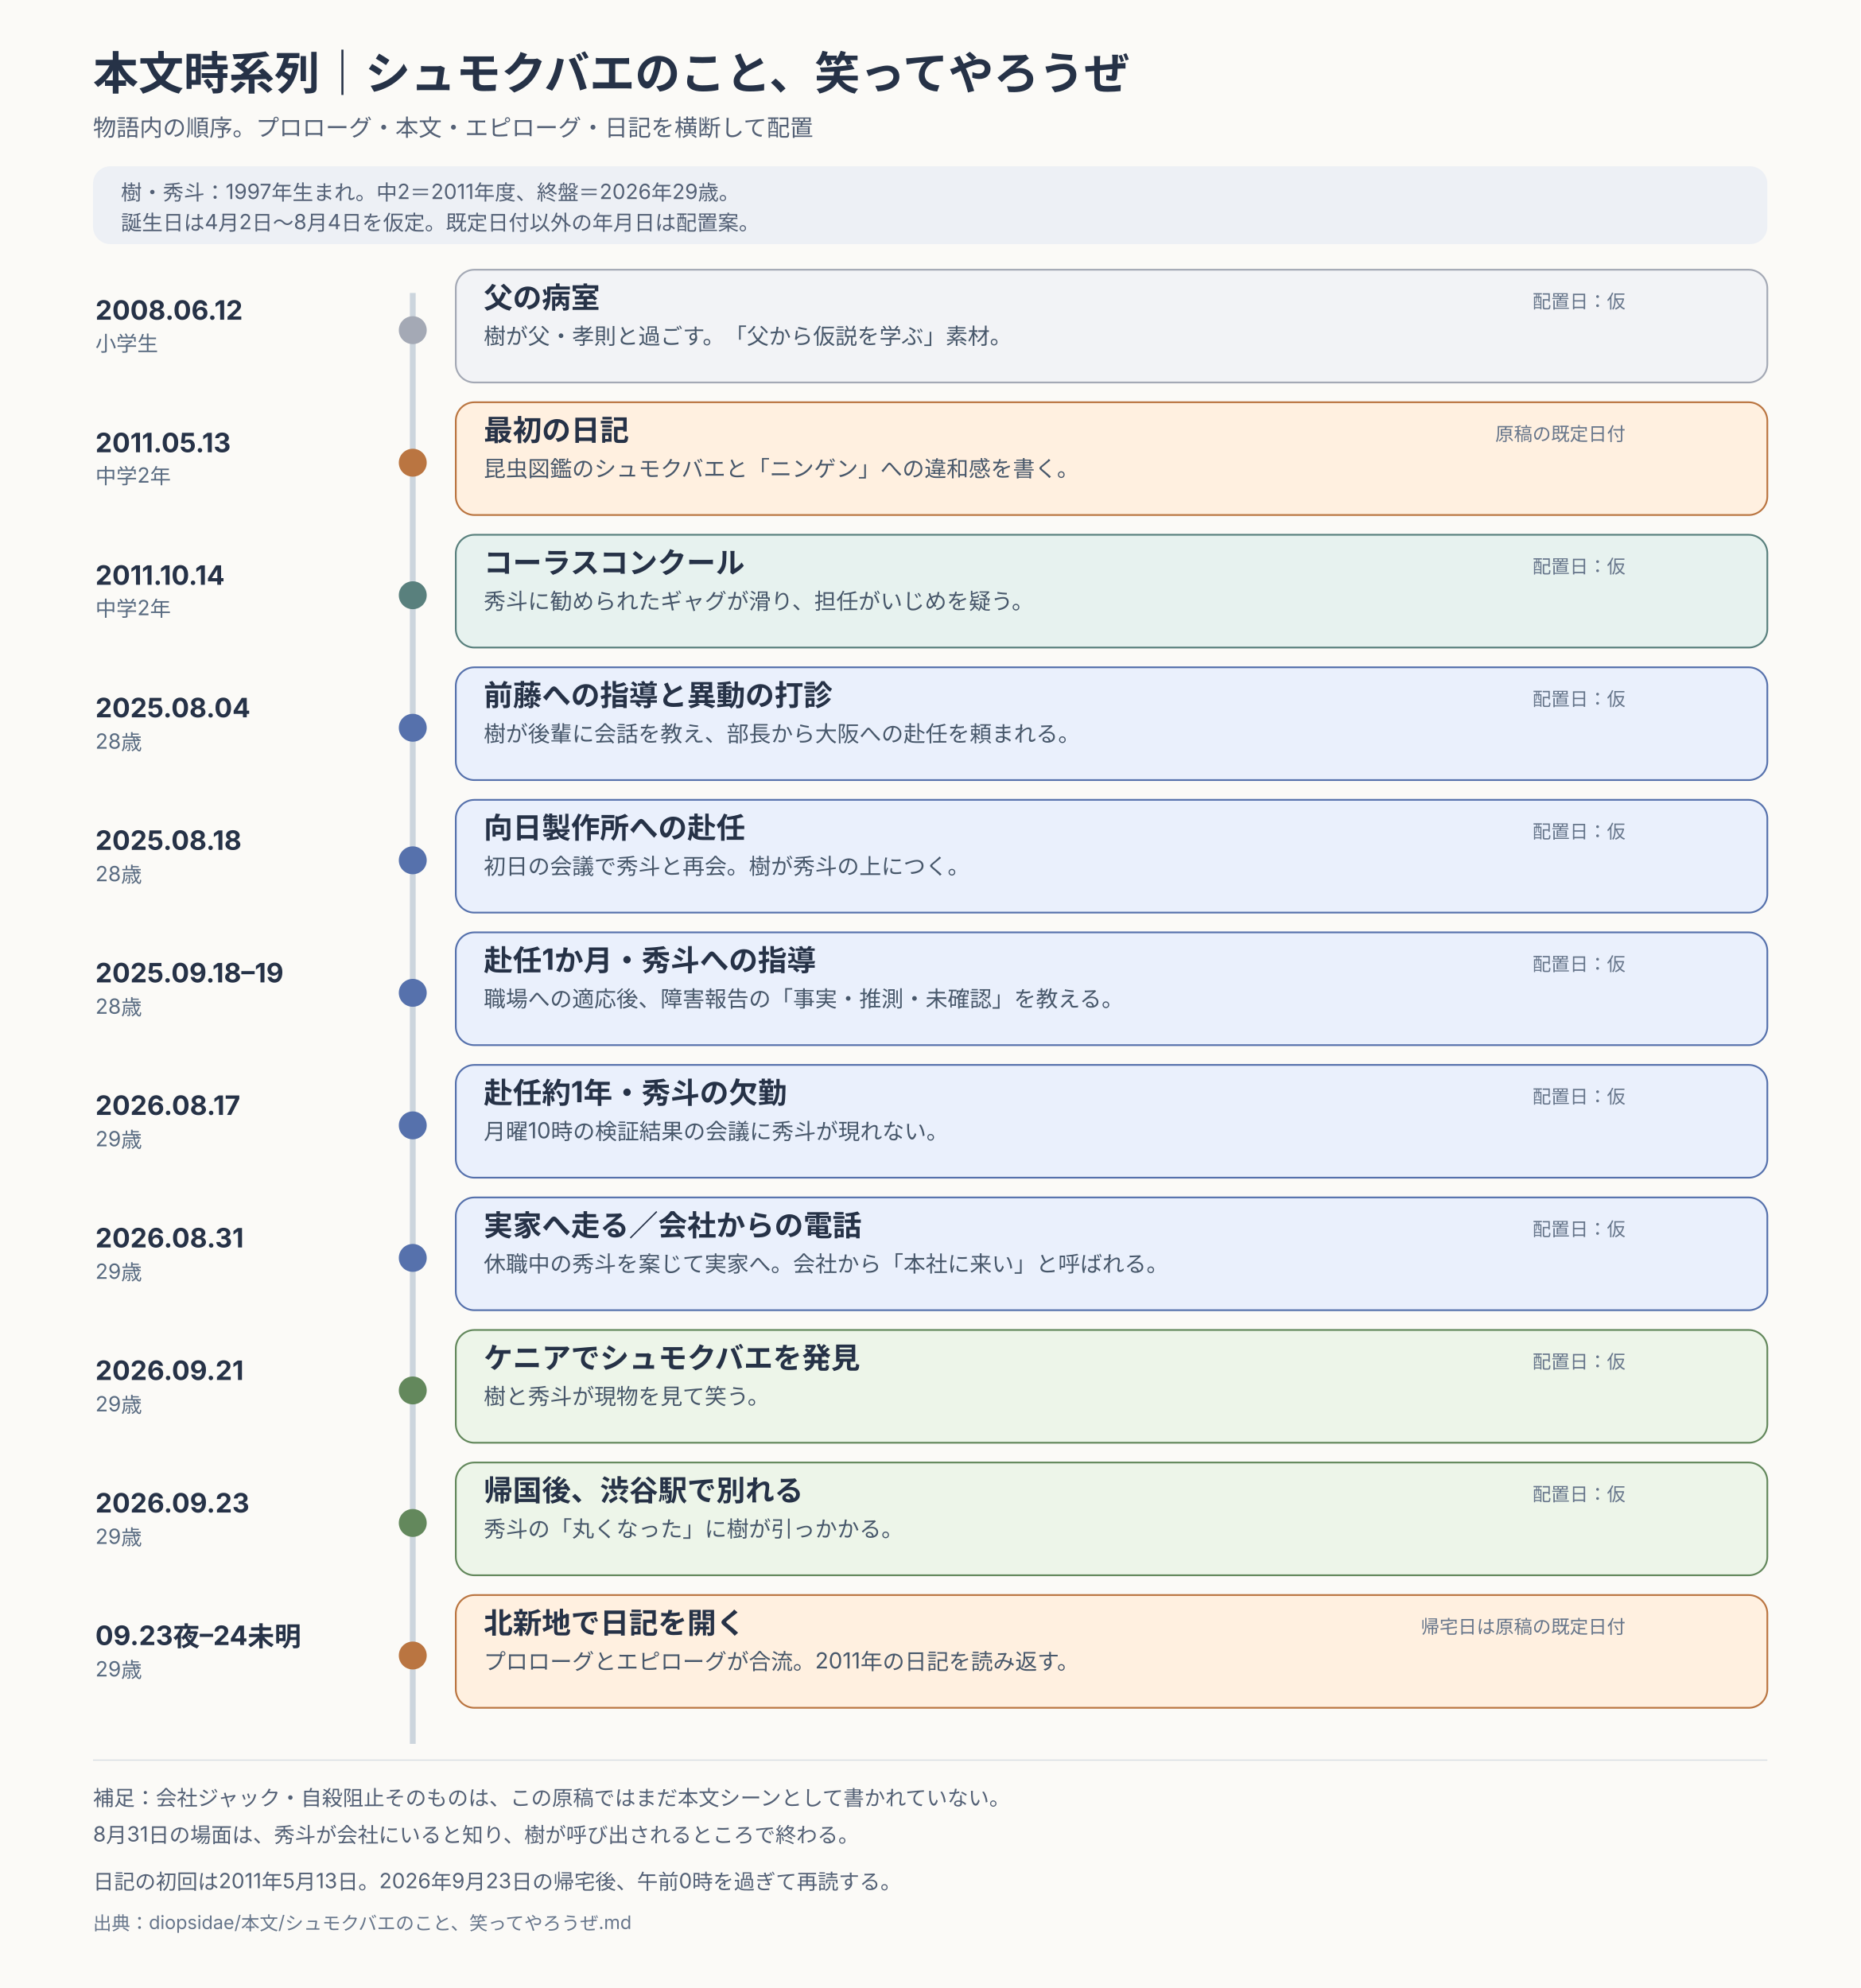
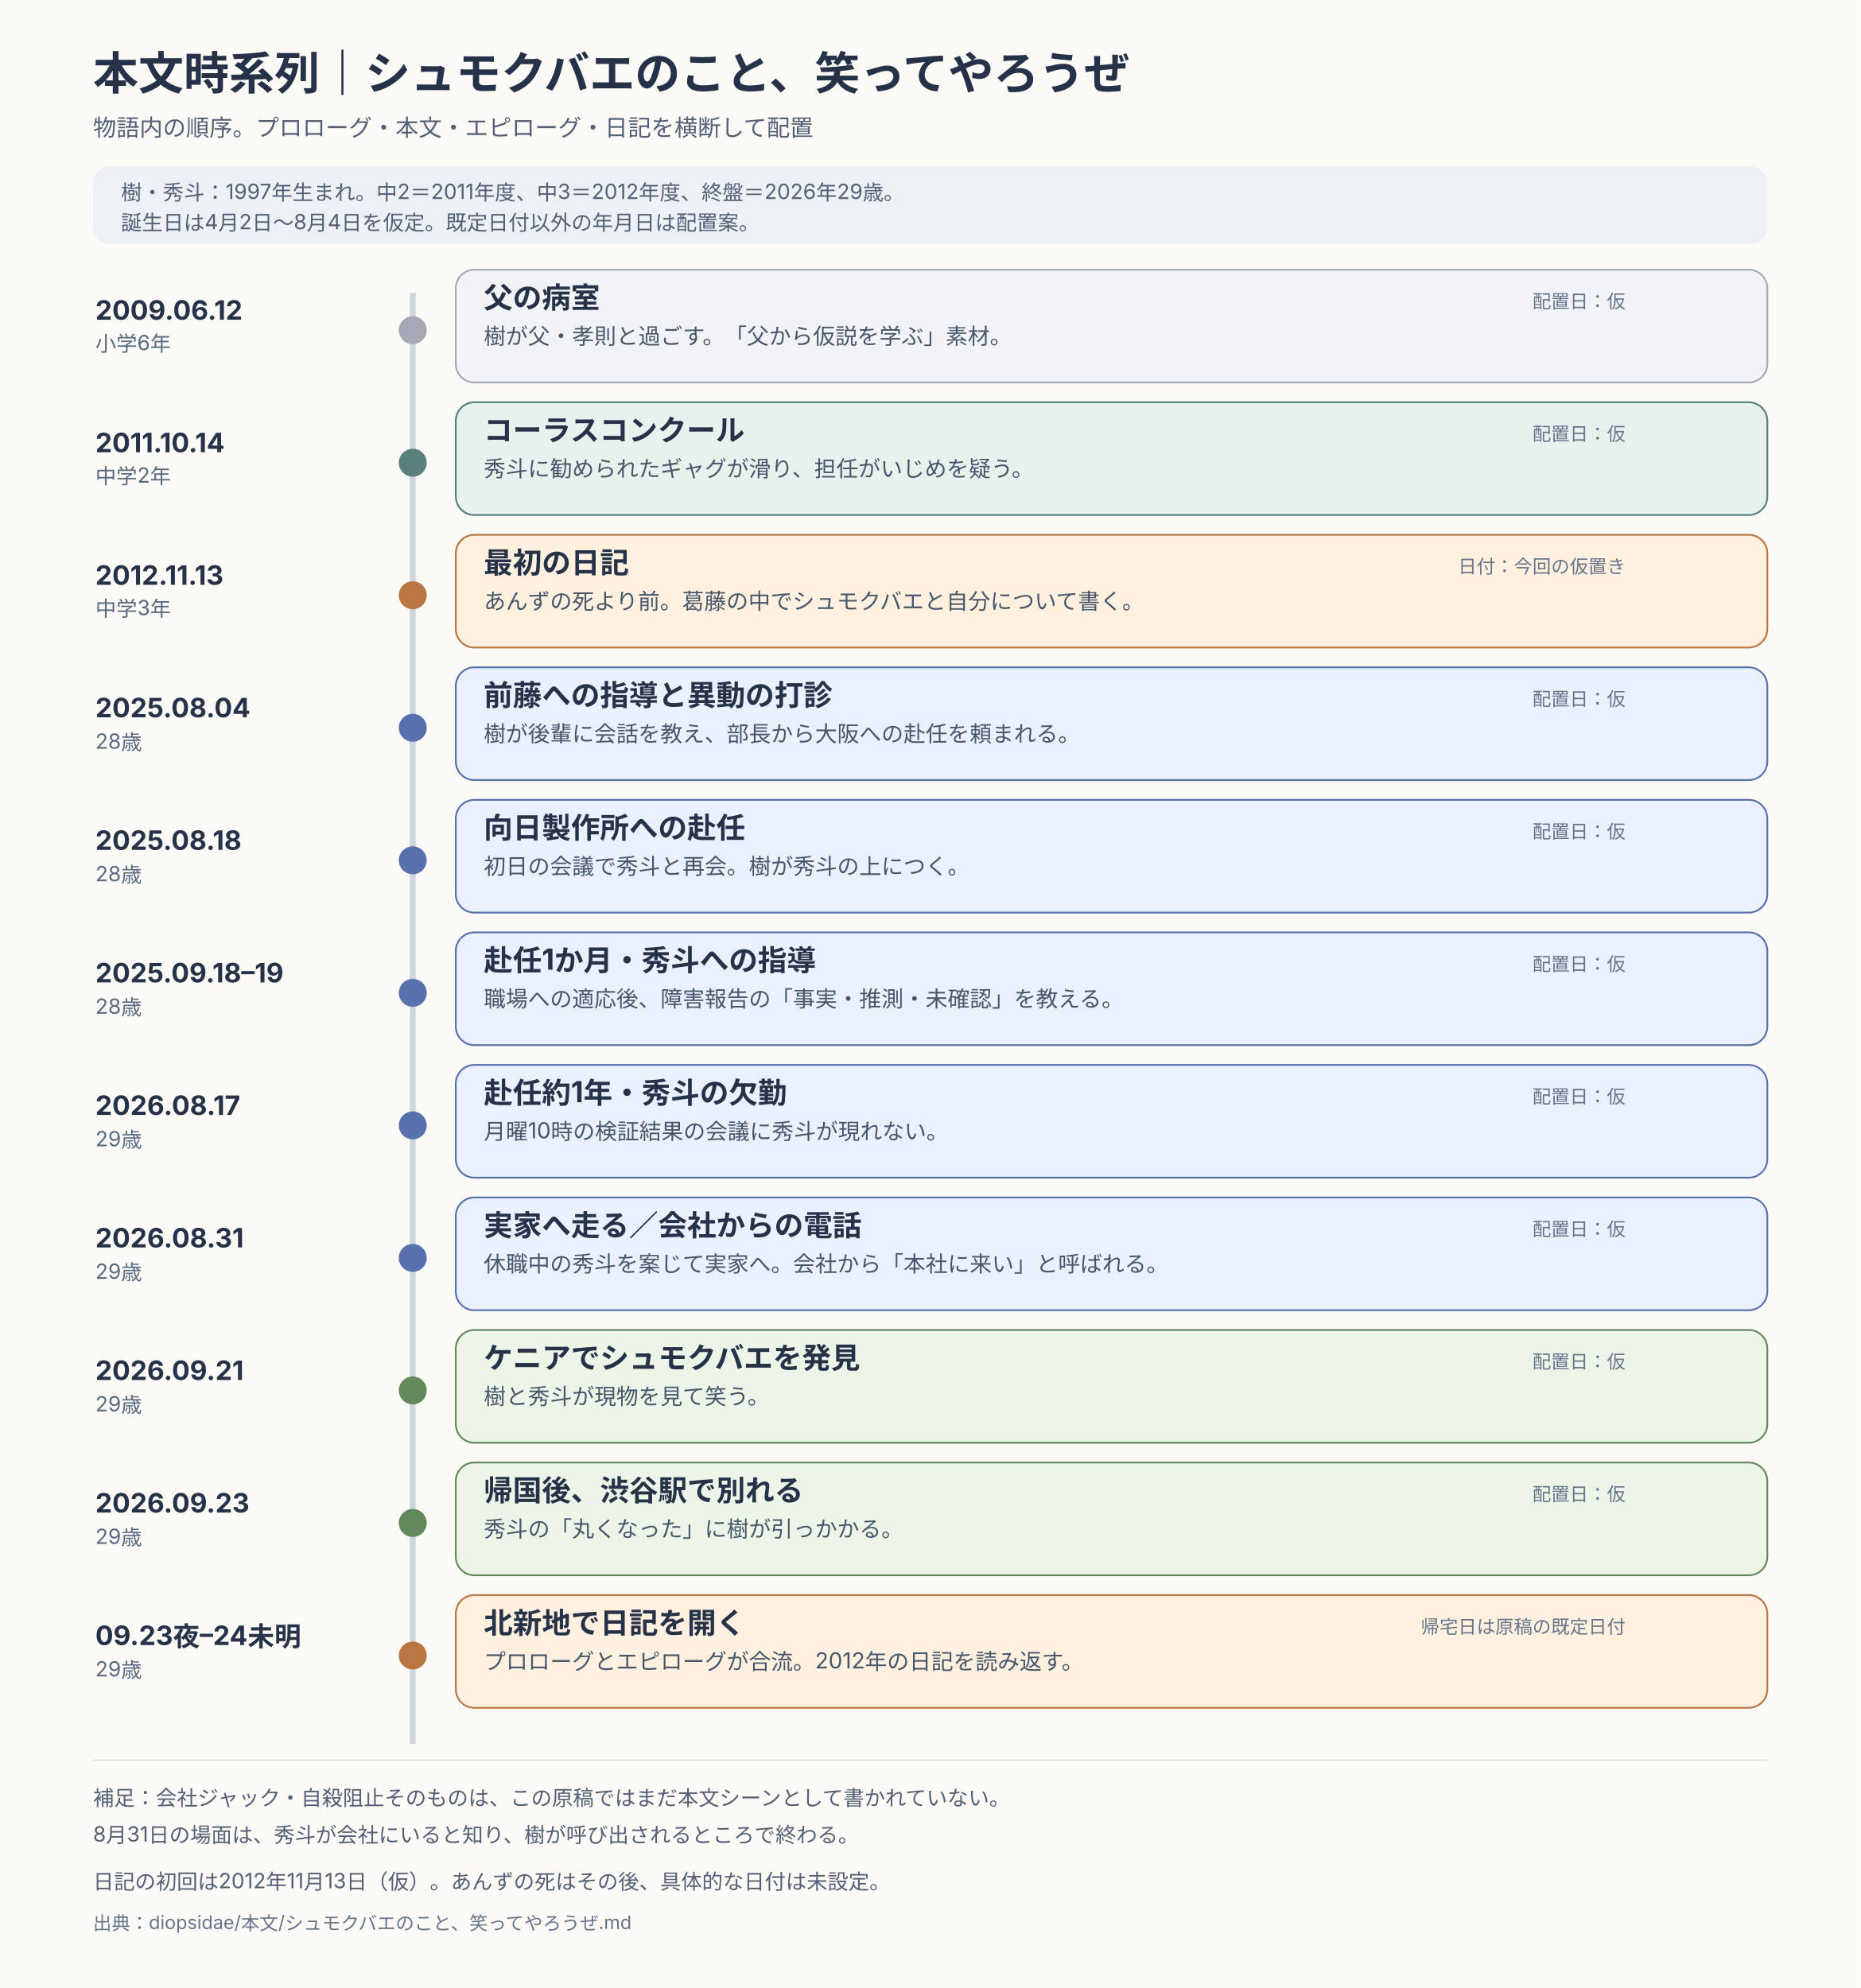
<svg xmlns="http://www.w3.org/2000/svg" width="1600" height="1710" viewBox="0 0 1600 1710" role="img" aria-labelledby="title desc">
  <rect width="1600" height="1710" fill="#fbfaf7" />
  <style>text{font-family:-apple-system,BlinkMacSystemFont,"Hiragino Sans","Yu Gothic",sans-serif;fill:#263247} .title{font-size:39px;font-weight:700}.sub{font-size:20px;fill:#536075}.date{font-size:23px;font-weight:700}.age{font-size:18px;fill:#596b81}.event{font-size:25px;font-weight:700}.detail{font-size:19px;fill:#47576a}.tag{font-size:16px;fill:#66758a}.year{font-size:22px;font-weight:700;fill:#66758a}.note{font-size:18px;fill:#536075}</style>
  <text x="80" y="77" class="title">本文時系列｜シュモクバエのこと、笑ってやろうぜ</text>
  <text x="80" y="117" class="sub">物語内の順序。プロローグ・本文・エピローグ・日記を横断して配置</text>
  <rect x="80" y="143" width="1440" height="67" rx="15" fill="#edf0f5" />
-   <text x="104" y="172" class="note">樹・秀斗：1997年生まれ。中2＝2011年度、終盤＝2026年29歳。</text>
+   <text x="104" y="172" class="note">樹・秀斗：1997年生まれ。中2＝2011年度、中3＝2012年度、終盤＝2026年29歳。</text>
  <text x="104" y="198" class="note">誕生日は4月2日〜8月4日を仮定。既定日付以外の年月日は配置案。</text>
  <line x1="355" y1="252" x2="355" y2="1500" stroke="#ccd5dd" stroke-width="5" />
-   <text x="82" y="275" class="date">2008.06.12</text>
-   <text x="82" y="302" class="age">小学生</text>
+   <text x="82" y="275" class="date">2009.06.12</text>
+   <text x="82" y="302" class="age">小学6年</text>
  <circle cx="355" cy="284" r="12" fill="#a4a9b5" />
  <rect x="392" y="232" width="1128" height="97" rx="16" fill="#f2f3f6" stroke="#a4a9b5" stroke-width="1.5" />
  <text x="416" y="265" class="event">父の病室</text>
  <text x="416" y="296" class="detail">樹が父・孝則と過ごす。「父から仮説を学ぶ」素材。</text>
  <text x="1398" y="265" class="tag" text-anchor="end">配置日：仮</text>
-   <text x="82" y="389" class="date">2011.05.13</text>
+   <text x="82" y="389" class="date">2011.10.14</text>
  <text x="82" y="416" class="age">中学2年</text>
-   <circle cx="355" cy="398" r="12" fill="#ba7541" />
-   <rect x="392" y="346" width="1128" height="97" rx="16" fill="#fff0e0" stroke="#ba7541" stroke-width="1.5" />
-   <text x="416" y="379" class="event">最初の日記</text>
-   <text x="416" y="410" class="detail">昆虫図鑑のシュモクバエと「ニンゲン」への違和感を書く。</text>
-   <text x="1398" y="379" class="tag" text-anchor="end">原稿の既定日付</text>
-   <text x="82" y="503" class="date">2011.10.14</text>
-   <text x="82" y="530" class="age">中学2年</text>
-   <circle cx="355" cy="512" r="12" fill="#59807d" />
-   <rect x="392" y="460" width="1128" height="97" rx="16" fill="#e7f2ef" stroke="#59807d" stroke-width="1.5" />
-   <text x="416" y="493" class="event">コーラスコンクール</text>
-   <text x="416" y="524" class="detail">秀斗に勧められたギャグが滑り、担任がいじめを疑う。</text>
-   <text x="1398" y="493" class="tag" text-anchor="end">配置日：仮</text>
+   <circle cx="355" cy="398" r="12" fill="#59807d" />
+   <rect x="392" y="346" width="1128" height="97" rx="16" fill="#e7f2ef" stroke="#59807d" stroke-width="1.5" />
+   <text x="416" y="379" class="event">コーラスコンクール</text>
+   <text x="416" y="410" class="detail">秀斗に勧められたギャグが滑り、担任がいじめを疑う。</text>
+   <text x="1398" y="379" class="tag" text-anchor="end">配置日：仮</text>
+   <text x="82" y="503" class="date">2012.11.13</text>
+   <text x="82" y="530" class="age">中学3年</text>
+   <circle cx="355" cy="512" r="12" fill="#ba7541" />
+   <rect x="392" y="460" width="1128" height="97" rx="16" fill="#fff0e0" stroke="#ba7541" stroke-width="1.5" />
+   <text x="416" y="493" class="event">最初の日記</text>
+   <text x="416" y="524" class="detail">あんずの死より前。葛藤の中でシュモクバエと自分について書く。</text>
+   <text x="1398" y="493" class="tag" text-anchor="end">日付：今回の仮置き</text>
  <text x="82" y="617" class="date">2025.08.04</text>
  <text x="82" y="644" class="age">28歳</text>
  <circle cx="355" cy="626" r="12" fill="#5671ac" />
  <rect x="392" y="574" width="1128" height="97" rx="16" fill="#eaf0fc" stroke="#5671ac" stroke-width="1.5" />
  <text x="416" y="607" class="event">前藤への指導と異動の打診</text>
  <text x="416" y="638" class="detail">樹が後輩に会話を教え、部長から大阪への赴任を頼まれる。</text>
  <text x="1398" y="607" class="tag" text-anchor="end">配置日：仮</text>
  <text x="82" y="731" class="date">2025.08.18</text>
  <text x="82" y="758" class="age">28歳</text>
  <circle cx="355" cy="740" r="12" fill="#5671ac" />
  <rect x="392" y="688" width="1128" height="97" rx="16" fill="#eaf0fc" stroke="#5671ac" stroke-width="1.5" />
  <text x="416" y="721" class="event">向日製作所への赴任</text>
  <text x="416" y="752" class="detail">初日の会議で秀斗と再会。樹が秀斗の上につく。</text>
  <text x="1398" y="721" class="tag" text-anchor="end">配置日：仮</text>
  <text x="82" y="845" class="date">2025.09.18–19</text>
  <text x="82" y="872" class="age">28歳</text>
  <circle cx="355" cy="854" r="12" fill="#5671ac" />
  <rect x="392" y="802" width="1128" height="97" rx="16" fill="#eaf0fc" stroke="#5671ac" stroke-width="1.5" />
  <text x="416" y="835" class="event">赴任1か月・秀斗への指導</text>
  <text x="416" y="866" class="detail">職場への適応後、障害報告の「事実・推測・未確認」を教える。</text>
  <text x="1398" y="835" class="tag" text-anchor="end">配置日：仮</text>
  <text x="82" y="959" class="date">2026.08.17</text>
  <text x="82" y="986" class="age">29歳</text>
  <circle cx="355" cy="968" r="12" fill="#5671ac" />
  <rect x="392" y="916" width="1128" height="97" rx="16" fill="#eaf0fc" stroke="#5671ac" stroke-width="1.5" />
  <text x="416" y="949" class="event">赴任約1年・秀斗の欠勤</text>
  <text x="416" y="980" class="detail">月曜10時の検証結果の会議に秀斗が現れない。</text>
  <text x="1398" y="949" class="tag" text-anchor="end">配置日：仮</text>
  <text x="82" y="1073" class="date">2026.08.31</text>
  <text x="82" y="1100" class="age">29歳</text>
  <circle cx="355" cy="1082" r="12" fill="#5671ac" />
  <rect x="392" y="1030" width="1128" height="97" rx="16" fill="#eaf0fc" stroke="#5671ac" stroke-width="1.5" />
  <text x="416" y="1063" class="event">実家へ走る／会社からの電話</text>
  <text x="416" y="1094" class="detail">休職中の秀斗を案じて実家へ。会社から「本社に来い」と呼ばれる。</text>
  <text x="1398" y="1063" class="tag" text-anchor="end">配置日：仮</text>
  <text x="82" y="1187" class="date">2026.09.21</text>
  <text x="82" y="1214" class="age">29歳</text>
  <circle cx="355" cy="1196" r="12" fill="#63885c" />
  <rect x="392" y="1144" width="1128" height="97" rx="16" fill="#edf5e9" stroke="#63885c" stroke-width="1.5" />
  <text x="416" y="1177" class="event">ケニアでシュモクバエを発見</text>
  <text x="416" y="1208" class="detail">樹と秀斗が現物を見て笑う。</text>
  <text x="1398" y="1177" class="tag" text-anchor="end">配置日：仮</text>
  <text x="82" y="1301" class="date">2026.09.23</text>
  <text x="82" y="1328" class="age">29歳</text>
  <circle cx="355" cy="1310" r="12" fill="#63885c" />
  <rect x="392" y="1258" width="1128" height="97" rx="16" fill="#edf5e9" stroke="#63885c" stroke-width="1.5" />
  <text x="416" y="1291" class="event">帰国後、渋谷駅で別れる</text>
  <text x="416" y="1322" class="detail">秀斗の「丸くなった」に樹が引っかかる。</text>
  <text x="1398" y="1291" class="tag" text-anchor="end">配置日：仮</text>
  <text x="82" y="1415" class="date">09.23夜–24未明</text>
  <text x="82" y="1442" class="age">29歳</text>
  <circle cx="355" cy="1424" r="12" fill="#ba7541" />
  <rect x="392" y="1372" width="1128" height="97" rx="16" fill="#fff0e0" stroke="#ba7541" stroke-width="1.5" />
  <text x="416" y="1405" class="event">北新地で日記を開く</text>
-   <text x="416" y="1436" class="detail">プロローグとエピローグが合流。2011年の日記を読み返す。</text>
+   <text x="416" y="1436" class="detail">プロローグとエピローグが合流。2012年の日記を読み返す。</text>
  <text x="1398" y="1405" class="tag" text-anchor="end">帰宅日は原稿の既定日付</text>
  <line x1="80" y1="1514" x2="1520" y2="1514" stroke="#d8dde3" />
  <text x="80" y="1553" class="note">補足：会社ジャック・自殺阻止そのものは、この原稿ではまだ本文シーンとして書かれていない。</text>
  <text x="80" y="1584" class="note">8月31日の場面は、秀斗が会社にいると知り、樹が呼び出されるところで終わる。</text>
-   <text x="80" y="1625" class="note">日記の初回は2011年5月13日。2026年9月23日の帰宅後、午前0時を過ぎて再読する。</text>
+   <text x="80" y="1625" class="note">日記の初回は2012年11月13日（仮）。あんずの死はその後、具体的な日付は未設定。</text>
  <text x="80" y="1660" class="tag">出典：diopsidae/本文/シュモクバエのこと、笑ってやろうぜ.md</text>
</svg>
